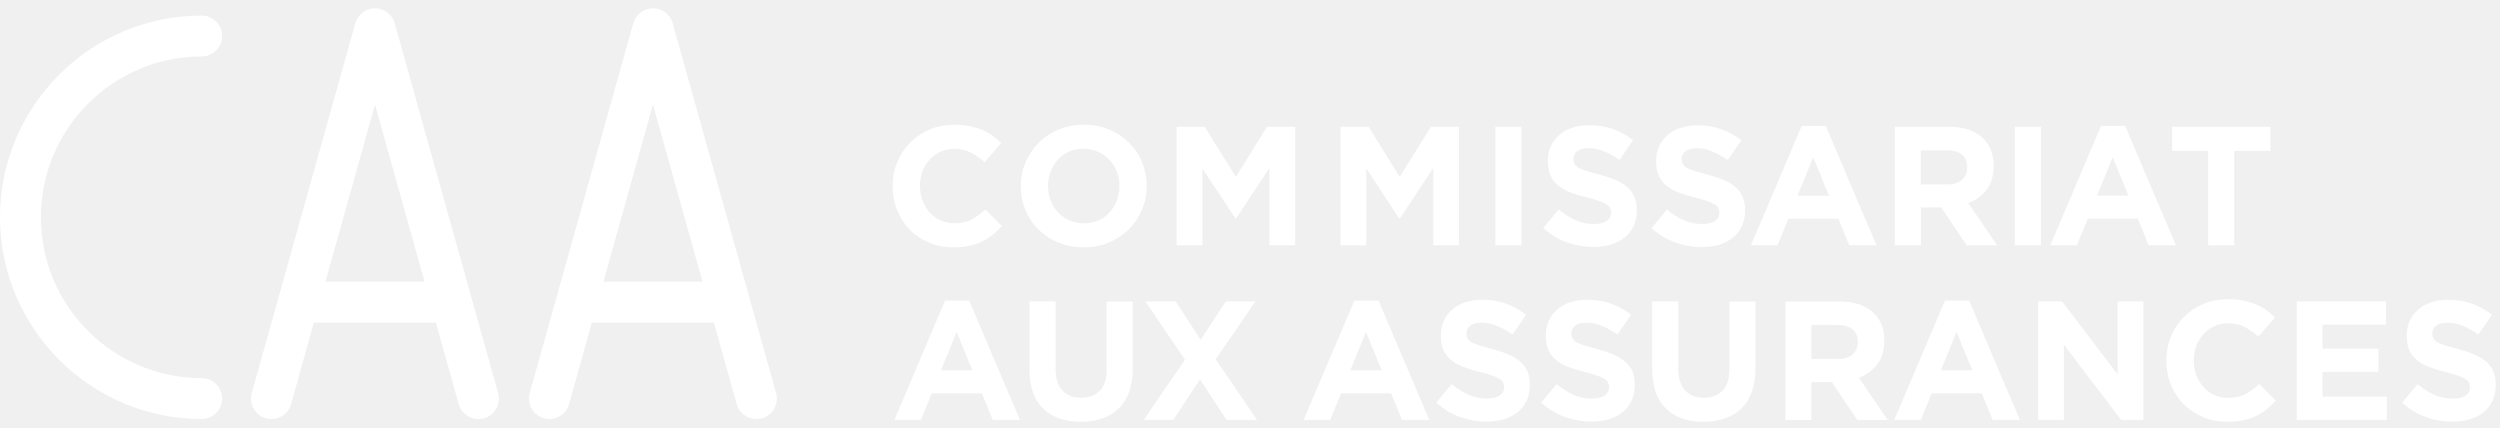
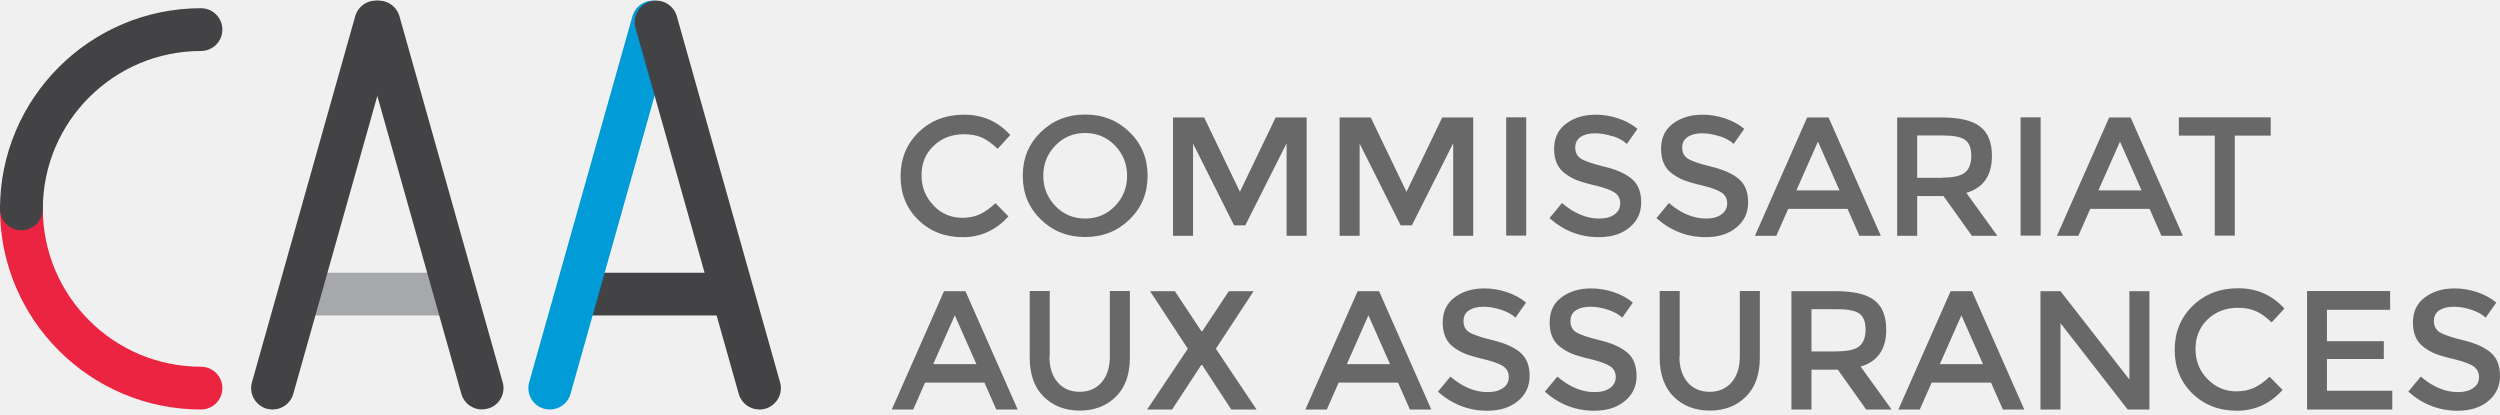
- <svg xmlns="http://www.w3.org/2000/svg" width="269" height="46" viewBox="0 0 269 46" fill="none">
-   <path d="M21.7 6.074C22.92 6.074 23.9 5.084 23.9 3.874C23.9 2.664 22.91 1.674 21.7 1.674C9.74 1.674 0 11.414 0 23.374C0 35.334 9.74 45.084 21.7 45.084C22.92 45.084 23.9 44.094 23.9 42.884C23.9 41.674 22.91 40.684 21.7 40.684C12.16 40.684 4.4 32.924 4.4 23.384C4.4 13.844 12.16 6.074 21.7 6.074Z" fill="white" />
-   <path d="M35.02 30.304L40.35 11.254L45.68 30.304H35.01H35.02ZM42.47 2.504C42.2 1.554 41.34 0.894 40.35 0.894C39.36 0.894 38.5 1.554 38.23 2.504L27.09 42.294C26.76 43.464 27.44 44.674 28.61 45.004C29.78 45.334 31 44.654 31.32 43.484L33.77 34.714H46.9L49.36 43.484C49.63 44.454 50.52 45.094 51.48 45.094C51.68 45.094 51.88 45.064 52.07 45.014C53.24 44.684 53.92 43.474 53.6 42.304L42.47 2.504Z" fill="white" />
-   <path d="M64.93 30.304L70.26 11.254L75.59 30.304H64.92H64.93ZM72.38 2.504C72.11 1.554 71.25 0.894 70.26 0.894C69.27 0.894 68.41 1.554 68.14 2.504L57 42.294C56.67 43.464 57.35 44.674 58.52 45.004C59.69 45.334 60.91 44.654 61.23 43.484L63.68 34.714H76.81L79.27 43.484C79.54 44.454 80.43 45.094 81.39 45.094C81.59 45.094 81.79 45.064 81.98 45.014C83.15 44.684 83.83 43.474 83.51 42.304L72.38 2.504Z" fill="white" />
-   <path d="M97.88 24.714C98.46 25.304 99.16 25.764 99.96 26.104C100.76 26.444 101.63 26.614 102.57 26.614C103.19 26.614 103.75 26.564 104.25 26.464C104.75 26.364 105.21 26.204 105.63 26.004C106.05 25.804 106.43 25.564 106.79 25.284C107.14 25.004 107.48 24.694 107.81 24.334L106.03 22.534C105.53 22.994 105.03 23.364 104.53 23.624C104.03 23.894 103.41 24.024 102.68 24.024C102.13 24.024 101.63 23.914 101.18 23.704C100.73 23.494 100.34 23.204 100.02 22.844C99.7 22.484 99.45 22.054 99.26 21.574C99.08 21.084 98.99 20.574 98.99 20.024V19.984C98.99 19.434 99.08 18.924 99.26 18.444C99.44 17.964 99.7 17.544 100.02 17.184C100.35 16.814 100.74 16.534 101.2 16.324C101.65 16.114 102.15 16.014 102.68 16.014C103.32 16.014 103.9 16.144 104.42 16.394C104.94 16.654 105.44 17.004 105.94 17.454L107.73 15.394C107.44 15.104 107.12 14.834 106.78 14.594C106.44 14.354 106.07 14.144 105.67 13.974C105.27 13.804 104.82 13.674 104.33 13.574C103.84 13.474 103.29 13.424 102.7 13.424C101.72 13.424 100.82 13.594 100.01 13.944C99.2 14.294 98.5 14.764 97.91 15.364C97.32 15.964 96.87 16.664 96.54 17.464C96.21 18.254 96.05 19.114 96.05 20.024V20.064C96.05 20.974 96.21 21.834 96.54 22.634C96.87 23.434 97.32 24.134 97.91 24.724" fill="white" />
-   <path d="M120.45 20.054C120.45 20.604 120.35 21.114 120.17 21.594C119.98 22.074 119.72 22.494 119.39 22.864C119.06 23.234 118.65 23.514 118.18 23.724C117.71 23.934 117.19 24.034 116.63 24.034C116.07 24.034 115.54 23.924 115.07 23.714C114.6 23.504 114.2 23.214 113.85 22.854C113.5 22.484 113.24 22.064 113.05 21.574C112.86 21.084 112.77 20.574 112.77 20.024V19.984C112.77 19.434 112.86 18.924 113.05 18.444C113.24 17.964 113.5 17.544 113.83 17.174C114.16 16.804 114.56 16.524 115.03 16.314C115.5 16.104 116.02 16.004 116.59 16.004C117.16 16.004 117.66 16.114 118.14 16.324C118.61 16.534 119.02 16.824 119.37 17.194C119.72 17.554 119.98 17.984 120.17 18.464C120.36 18.954 120.45 19.464 120.45 20.014V20.054ZM123.38 19.984C123.38 19.074 123.21 18.224 122.88 17.424C122.55 16.624 122.08 15.934 121.48 15.344C120.88 14.754 120.16 14.284 119.34 13.944C118.51 13.594 117.61 13.424 116.63 13.424C115.65 13.424 114.74 13.594 113.91 13.944C113.08 14.294 112.36 14.764 111.76 15.364C111.16 15.964 110.69 16.664 110.35 17.454C110.01 18.254 109.84 19.104 109.84 20.014V20.054C109.84 20.964 110.01 21.814 110.34 22.614C110.67 23.414 111.14 24.104 111.74 24.694C112.34 25.284 113.05 25.754 113.88 26.094C114.71 26.444 115.61 26.614 116.59 26.614C117.57 26.614 118.48 26.444 119.31 26.094C120.14 25.744 120.86 25.274 121.46 24.674C122.06 24.074 122.53 23.374 122.87 22.584C123.21 21.784 123.38 20.934 123.38 20.024V19.984Z" fill="white" />
-   <path d="M132.98 19.034L129.63 13.644H126.61V26.394H129.38V18.124L132.93 23.514H133L136.59 18.074V26.394H139.36V13.644H136.33L132.98 19.034Z" fill="white" />
-   <path d="M156.99 26.394V13.644H153.96L150.61 19.034L147.26 13.644H144.24V26.394H147.01V18.124L150.56 23.514H150.63L154.22 18.074V26.394H156.99Z" fill="white" />
-   <path d="M163.7 13.644H160.9V26.394H163.7V13.644Z" fill="white" />
-   <path d="M175.06 20.104C174.71 19.804 174.29 19.554 173.78 19.344C173.28 19.134 172.7 18.944 172.06 18.774C171.51 18.634 171.06 18.504 170.7 18.394C170.34 18.284 170.06 18.164 169.85 18.044C169.64 17.924 169.5 17.784 169.42 17.634C169.34 17.484 169.3 17.304 169.3 17.094V17.054C169.3 16.744 169.44 16.474 169.71 16.264C169.98 16.054 170.39 15.944 170.94 15.944C171.49 15.944 172.03 16.054 172.58 16.284C173.13 16.504 173.68 16.814 174.26 17.204L175.72 15.094C175.07 14.574 174.34 14.174 173.56 13.894C172.78 13.614 171.92 13.474 170.98 13.474C170.32 13.474 169.72 13.564 169.18 13.744C168.64 13.924 168.17 14.184 167.78 14.524C167.39 14.864 167.08 15.264 166.87 15.734C166.65 16.204 166.55 16.724 166.55 17.314V17.354C166.55 17.984 166.65 18.514 166.85 18.934C167.05 19.354 167.33 19.714 167.7 20.004C168.07 20.284 168.51 20.524 169.03 20.724C169.55 20.914 170.14 21.094 170.78 21.254C171.32 21.384 171.75 21.514 172.08 21.634C172.42 21.754 172.68 21.874 172.87 21.994C173.06 22.114 173.19 22.244 173.25 22.384C173.32 22.524 173.35 22.684 173.35 22.864V22.904C173.35 23.284 173.19 23.574 172.87 23.784C172.55 23.994 172.1 24.104 171.51 24.104C170.78 24.104 170.11 23.964 169.5 23.684C168.89 23.404 168.29 23.024 167.71 22.554L166.05 24.534C166.81 25.224 167.66 25.734 168.6 26.074C169.53 26.404 170.49 26.574 171.46 26.574C172.15 26.574 172.78 26.484 173.35 26.314C173.92 26.134 174.41 25.884 174.82 25.554C175.23 25.224 175.55 24.804 175.78 24.314C176.01 23.824 176.12 23.264 176.12 22.634V22.594C176.12 22.034 176.03 21.554 175.86 21.154C175.68 20.754 175.42 20.404 175.07 20.104" fill="white" />
-   <path d="M184.52 23.784C184.2 23.994 183.75 24.104 183.16 24.104C182.43 24.104 181.76 23.964 181.15 23.684C180.54 23.404 179.94 23.024 179.36 22.554L177.7 24.544C178.46 25.234 179.32 25.744 180.25 26.084C181.18 26.424 182.14 26.584 183.11 26.584C183.8 26.584 184.43 26.494 185 26.324C185.57 26.144 186.06 25.894 186.47 25.564C186.88 25.234 187.2 24.814 187.43 24.324C187.66 23.834 187.77 23.274 187.77 22.644V22.604C187.77 22.044 187.68 21.564 187.5 21.164C187.32 20.764 187.06 20.414 186.72 20.114C186.37 19.814 185.95 19.564 185.44 19.354C184.93 19.144 184.36 18.954 183.71 18.784C183.16 18.634 182.71 18.514 182.35 18.404C181.99 18.294 181.71 18.174 181.5 18.054C181.29 17.934 181.15 17.794 181.07 17.644C180.99 17.494 180.95 17.314 180.95 17.104V17.064C180.95 16.744 181.09 16.484 181.36 16.274C181.63 16.064 182.04 15.954 182.59 15.954C183.14 15.954 183.68 16.064 184.23 16.294C184.78 16.524 185.33 16.824 185.91 17.214L187.37 15.104C186.72 14.584 185.99 14.184 185.21 13.904C184.43 13.624 183.57 13.484 182.63 13.484C181.97 13.484 181.37 13.574 180.83 13.754C180.29 13.934 179.82 14.194 179.43 14.534C179.04 14.874 178.73 15.274 178.52 15.744C178.3 16.214 178.2 16.734 178.2 17.324V17.364C178.2 17.994 178.3 18.524 178.5 18.944C178.7 19.364 178.98 19.724 179.35 20.014C179.72 20.304 180.16 20.544 180.68 20.734C181.2 20.924 181.79 21.104 182.43 21.264C182.96 21.394 183.4 21.524 183.73 21.644C184.07 21.764 184.33 21.884 184.52 22.004C184.71 22.124 184.84 22.254 184.9 22.394C184.97 22.534 185 22.694 185 22.874V22.914C185 23.294 184.84 23.584 184.52 23.794" fill="white" />
-   <path d="M195.11 16.924L196.8 21.064H193.41L195.1 16.924H195.11ZM197.81 23.534L198.98 26.394H201.91L196.45 13.554H193.86L188.4 26.394H191.26L192.43 23.534H197.82H197.81Z" fill="white" />
-   <path d="M206.68 16.174H209.47C210.16 16.174 210.7 16.324 211.09 16.634C211.48 16.934 211.67 17.394 211.67 18.004V18.044C211.67 18.594 211.48 19.024 211.11 19.354C210.74 19.684 210.21 19.844 209.52 19.844H206.68V16.174ZM206.68 22.314H208.88L211.61 26.394H214.89L211.78 21.844C212.59 21.544 213.25 21.064 213.76 20.414C214.26 19.764 214.52 18.924 214.52 17.894V17.854C214.52 16.644 214.16 15.664 213.43 14.934C212.57 14.074 211.33 13.644 209.72 13.644H203.89V26.394H206.69V22.314H206.68Z" fill="white" />
-   <path d="M219.6 13.644H216.8V26.394H219.6V13.644Z" fill="white" />
-   <path d="M225.64 21.054L227.33 16.924L229.02 21.054H225.63H225.64ZM226.07 13.554L220.61 26.394H223.47L224.64 23.534H230.03L231.2 26.394H234.13L228.67 13.554H226.07Z" fill="white" />
-   <path d="M237.6 26.394H240.41V16.234H244.29V13.644H233.72V16.234H237.6V26.394Z" fill="white" />
-   <path d="M101.25 39.844L102.94 35.714L104.63 39.844H101.24H101.25ZM101.69 32.344L96.23 45.184H99.09L100.26 42.324H105.65L106.82 45.184H109.75L104.28 32.344H101.69Z" fill="white" />
-   <path d="M119.08 39.734C119.08 40.754 118.84 41.514 118.35 42.034C117.86 42.544 117.19 42.794 116.33 42.794C115.47 42.794 114.79 42.534 114.31 42.004C113.82 41.474 113.58 40.694 113.58 39.644V32.434H110.77V39.724C110.77 41.604 111.26 43.024 112.25 43.964C113.23 44.914 114.58 45.384 116.29 45.384C117.14 45.384 117.91 45.264 118.6 45.024C119.29 44.784 119.88 44.434 120.37 43.954C120.86 43.474 121.23 42.874 121.49 42.164C121.75 41.444 121.88 40.604 121.88 39.634V32.444H119.07V39.744L119.08 39.734Z" fill="white" />
-   <path d="M135.08 32.434H131.89L129.19 36.574L126.52 32.434H123.24L127.5 38.704L123.06 45.184H126.24L129.12 40.814L131.98 45.184H135.26L130.81 38.664L135.08 32.434Z" fill="white" />
-   <path d="M145.29 39.844L146.98 35.714L148.67 39.844H145.28H145.29ZM145.73 32.344L140.27 45.184H143.13L144.3 42.324H149.69L150.86 45.184H153.79L148.33 32.344H145.73Z" fill="white" />
-   <path d="M163.55 38.894C163.2 38.594 162.78 38.344 162.27 38.124C161.77 37.914 161.19 37.724 160.55 37.554C160 37.404 159.55 37.284 159.19 37.174C158.83 37.064 158.55 36.944 158.34 36.824C158.13 36.704 157.99 36.564 157.91 36.414C157.83 36.264 157.79 36.084 157.79 35.874V35.834C157.79 35.524 157.93 35.254 158.2 35.044C158.47 34.834 158.88 34.724 159.43 34.724C159.98 34.724 160.52 34.834 161.07 35.064C161.62 35.284 162.17 35.594 162.75 35.984L164.21 33.874C163.56 33.354 162.83 32.954 162.05 32.674C161.27 32.394 160.41 32.254 159.47 32.254C158.81 32.254 158.21 32.344 157.67 32.524C157.13 32.704 156.66 32.964 156.27 33.304C155.88 33.644 155.57 34.044 155.36 34.514C155.14 34.984 155.04 35.504 155.04 36.094V36.134C155.04 36.764 155.14 37.294 155.34 37.714C155.54 38.144 155.82 38.494 156.19 38.784C156.56 39.064 157 39.314 157.52 39.504C158.04 39.704 158.63 39.874 159.27 40.034C159.81 40.164 160.24 40.294 160.57 40.414C160.91 40.534 161.17 40.654 161.36 40.774C161.55 40.894 161.68 41.024 161.74 41.164C161.81 41.304 161.84 41.464 161.84 41.644V41.684C161.84 42.064 161.68 42.354 161.36 42.564C161.04 42.774 160.59 42.884 160 42.884C159.27 42.884 158.6 42.744 157.99 42.464C157.38 42.184 156.78 41.804 156.2 41.334L154.54 43.324C155.3 44.014 156.15 44.524 157.09 44.864C158.02 45.194 158.98 45.364 159.95 45.364C160.64 45.364 161.27 45.274 161.84 45.104C162.41 44.924 162.9 44.674 163.31 44.344C163.72 44.014 164.04 43.594 164.27 43.104C164.5 42.614 164.61 42.054 164.61 41.424V41.384C164.61 40.824 164.52 40.344 164.35 39.944C164.17 39.544 163.91 39.194 163.56 38.894" fill="white" />
-   <path d="M174.84 38.894C174.49 38.594 174.07 38.344 173.56 38.124C173.06 37.914 172.48 37.724 171.84 37.554C171.29 37.404 170.84 37.284 170.48 37.174C170.12 37.064 169.84 36.944 169.63 36.824C169.42 36.704 169.28 36.564 169.2 36.414C169.12 36.264 169.08 36.084 169.08 35.874V35.834C169.08 35.524 169.22 35.254 169.49 35.044C169.76 34.834 170.17 34.724 170.72 34.724C171.27 34.724 171.81 34.834 172.36 35.064C172.91 35.284 173.46 35.594 174.04 35.984L175.5 33.874C174.85 33.354 174.12 32.954 173.34 32.674C172.56 32.394 171.7 32.254 170.76 32.254C170.1 32.254 169.5 32.344 168.96 32.524C168.42 32.704 167.95 32.964 167.56 33.304C167.17 33.644 166.86 34.044 166.65 34.514C166.43 34.984 166.33 35.504 166.33 36.094V36.134C166.33 36.764 166.43 37.294 166.63 37.714C166.83 38.144 167.11 38.494 167.48 38.784C167.85 39.064 168.29 39.314 168.81 39.504C169.33 39.704 169.92 39.874 170.56 40.034C171.1 40.164 171.53 40.294 171.86 40.414C172.2 40.534 172.46 40.654 172.65 40.774C172.84 40.894 172.97 41.024 173.03 41.164C173.1 41.304 173.13 41.464 173.13 41.644V41.684C173.13 42.064 172.97 42.354 172.65 42.564C172.33 42.774 171.88 42.884 171.29 42.884C170.56 42.884 169.89 42.744 169.28 42.464C168.67 42.184 168.07 41.804 167.49 41.334L165.83 43.324C166.59 44.014 167.44 44.524 168.38 44.864C169.31 45.194 170.27 45.364 171.24 45.364C171.93 45.364 172.56 45.274 173.13 45.104C173.7 44.924 174.19 44.674 174.6 44.344C175.01 44.014 175.33 43.594 175.56 43.104C175.79 42.614 175.9 42.054 175.9 41.424V41.384C175.9 40.824 175.81 40.344 175.64 39.944C175.46 39.544 175.2 39.194 174.85 38.894" fill="white" />
-   <path d="M186.08 39.734C186.08 40.754 185.84 41.514 185.35 42.034C184.86 42.544 184.19 42.794 183.33 42.794C182.47 42.794 181.79 42.534 181.31 42.004C180.82 41.474 180.58 40.694 180.58 39.644V32.434H177.78V39.724C177.78 41.604 178.27 43.024 179.26 43.964C180.24 44.914 181.59 45.384 183.3 45.384C184.15 45.384 184.92 45.264 185.61 45.024C186.3 44.784 186.89 44.434 187.38 43.954C187.87 43.474 188.24 42.874 188.5 42.164C188.76 41.444 188.89 40.604 188.89 39.634V32.444H186.09V39.744L186.08 39.734Z" fill="white" />
-   <path d="M199.9 36.824C199.9 37.374 199.72 37.804 199.34 38.134C198.97 38.464 198.44 38.624 197.75 38.624H194.91V34.964H197.7C198.39 34.964 198.93 35.114 199.32 35.424C199.71 35.724 199.9 36.184 199.9 36.794V36.834V36.824ZM201.99 39.204C202.49 38.554 202.75 37.714 202.75 36.684V36.644C202.75 35.434 202.39 34.454 201.66 33.734C200.8 32.874 199.56 32.444 197.94 32.444H192.11V45.194H194.91V41.114H197.11L199.84 45.194H203.12L200.01 40.644C200.82 40.344 201.48 39.864 201.99 39.214" fill="white" />
-   <path d="M208.84 39.844L210.53 35.714L212.22 39.844H208.83H208.84ZM209.28 32.344L203.82 45.184H206.68L207.85 42.324H213.24L214.41 45.184H217.34L211.88 32.344H209.28Z" fill="white" />
-   <path d="M227.86 40.284L221.88 32.434H219.3V45.184H222.07V37.084L228.24 45.184H230.63V32.434H227.86V40.284Z" fill="white" />
-   <path d="M241.6 42.414C241.1 42.684 240.48 42.814 239.75 42.814C239.2 42.814 238.7 42.704 238.25 42.494C237.79 42.284 237.41 41.994 237.08 41.634C236.76 41.274 236.51 40.844 236.32 40.354C236.14 39.864 236.05 39.354 236.05 38.804V38.764C236.05 38.214 236.14 37.704 236.32 37.224C236.5 36.744 236.76 36.324 237.08 35.954C237.41 35.594 237.8 35.304 238.26 35.094C238.71 34.884 239.21 34.784 239.74 34.784C240.38 34.784 240.96 34.914 241.48 35.164C242 35.414 242.5 35.774 243 36.224L244.79 34.164C244.5 33.874 244.18 33.604 243.84 33.364C243.5 33.124 243.13 32.914 242.73 32.744C242.33 32.574 241.88 32.444 241.39 32.344C240.9 32.244 240.35 32.194 239.76 32.194C238.78 32.194 237.88 32.364 237.06 32.714C236.25 33.064 235.55 33.534 234.96 34.134C234.38 34.734 233.92 35.434 233.59 36.224C233.26 37.024 233.1 37.874 233.1 38.784V38.824C233.1 39.734 233.26 40.594 233.59 41.394C233.92 42.194 234.37 42.894 234.96 43.484C235.54 44.074 236.24 44.534 237.04 44.874C237.84 45.214 238.71 45.384 239.64 45.384C240.26 45.384 240.82 45.334 241.32 45.234C241.82 45.134 242.28 44.974 242.7 44.784C243.12 44.584 243.5 44.344 243.86 44.064C244.21 43.784 244.55 43.474 244.88 43.114L243.1 41.314C242.6 41.774 242.1 42.144 241.6 42.404" fill="white" />
-   <path d="M249.9 40.014H255.91V37.514H249.9V34.934H256.73V32.434H247.13V45.184H256.82V42.684H249.9V40.014Z" fill="white" />
-   <path d="M268.28 39.944C268.1 39.544 267.84 39.194 267.49 38.894C267.14 38.594 266.72 38.344 266.21 38.124C265.7 37.914 265.13 37.724 264.48 37.554C263.93 37.404 263.48 37.284 263.12 37.174C262.76 37.064 262.48 36.954 262.27 36.824C262.06 36.704 261.92 36.564 261.84 36.414C261.76 36.264 261.72 36.084 261.72 35.874V35.834C261.72 35.514 261.86 35.254 262.13 35.044C262.4 34.834 262.81 34.724 263.36 34.724C263.91 34.724 264.45 34.834 265 35.064C265.55 35.294 266.11 35.594 266.68 35.984L268.14 33.874C267.48 33.354 266.76 32.954 265.98 32.674C265.2 32.394 264.34 32.254 263.4 32.254C262.74 32.254 262.14 32.344 261.6 32.524C261.06 32.704 260.59 32.964 260.2 33.304C259.81 33.644 259.5 34.044 259.29 34.514C259.07 34.984 258.96 35.504 258.96 36.094V36.134C258.96 36.764 259.06 37.294 259.26 37.724C259.46 38.154 259.74 38.504 260.11 38.794C260.48 39.084 260.92 39.324 261.44 39.514C261.96 39.704 262.55 39.884 263.19 40.044C263.73 40.174 264.16 40.304 264.5 40.424C264.84 40.544 265.1 40.664 265.29 40.784C265.48 40.904 265.61 41.034 265.67 41.174C265.74 41.314 265.77 41.474 265.77 41.654V41.694C265.77 42.074 265.61 42.364 265.29 42.574C264.97 42.784 264.52 42.894 263.93 42.894C263.2 42.894 262.53 42.754 261.92 42.474C261.31 42.194 260.71 41.814 260.13 41.344L258.47 43.334C259.23 44.024 260.08 44.534 261.02 44.874C261.96 45.214 262.91 45.374 263.88 45.374C264.57 45.374 265.2 45.284 265.77 45.114C266.34 44.934 266.83 44.684 267.24 44.354C267.65 44.024 267.97 43.604 268.2 43.114C268.43 42.624 268.54 42.064 268.54 41.434V41.394C268.54 40.834 268.45 40.354 268.27 39.954" fill="white" />
+ <svg xmlns="http://www.w3.org/2000/svg" width="591" height="98" viewBox="0 0 591 98" fill="none">
+   <path d="M232.713 90.44L235.518 96.806H240.582L228.232 68.834H223.169L210.819 96.806H215.883L218.688 90.44H232.713ZM220.619 86.075L225.719 74.545L230.819 86.075H220.619ZM248.16 84.293V68.798H243.424V84.475C243.424 88.513 244.517 91.604 246.739 93.787C248.961 95.969 251.803 97.06 255.263 97.06C258.724 97.06 261.566 95.969 263.788 93.787C266.01 91.604 267.103 88.513 267.103 84.475V68.798H262.367V84.293C262.367 86.839 261.711 88.876 260.436 90.368C259.161 91.859 257.413 92.623 255.227 92.623C253.041 92.623 251.292 91.859 250.017 90.368C248.742 88.876 248.087 86.839 248.087 84.293H248.16ZM297.048 96.806L287.431 82.438L296.356 68.834H290.491L284.225 78.291H284.006L277.741 68.834H271.875L280.801 82.438L271.183 96.806H277.085L283.97 86.294H284.189L291.074 96.806H297.048ZM330.491 90.44L333.296 96.806H338.36L326.01 68.834H320.946L308.596 96.806H313.66L316.465 90.44H330.491ZM318.396 86.075L323.496 74.545L328.596 86.075H318.396ZM354.899 73.235C356.319 73.708 357.449 74.327 358.25 75.091L360.764 71.526C359.489 70.471 357.959 69.634 356.21 69.052C354.462 68.47 352.677 68.18 350.891 68.18C348.123 68.18 345.791 68.871 343.897 70.289C342.003 71.671 341.055 73.672 341.055 76.254C341.055 78.837 341.893 80.765 343.533 82.001C344.371 82.656 345.318 83.202 346.374 83.638C347.431 84.038 348.997 84.511 351.074 84.984C353.114 85.493 354.571 86.039 355.409 86.621C356.247 87.203 356.684 88.076 356.684 89.131C356.684 90.186 356.247 91.095 355.336 91.713C354.425 92.368 353.223 92.695 351.693 92.695C348.633 92.695 345.718 91.459 342.877 89.022L339.926 92.586C343.314 95.605 347.212 97.097 351.584 97.097C354.571 97.097 357.012 96.333 358.833 94.805C360.691 93.278 361.602 91.313 361.602 88.876C361.602 86.439 360.873 84.584 359.416 83.347C357.959 82.111 355.809 81.129 352.931 80.438C350.054 79.746 348.196 79.092 347.285 78.51C346.374 77.928 345.973 77.055 345.973 75.891C345.973 74.727 346.411 73.927 347.285 73.344C348.159 72.799 349.289 72.508 350.673 72.508C352.057 72.508 353.442 72.763 354.862 73.235H354.899ZM380.145 73.235C381.565 73.708 382.695 74.327 383.496 75.091L386.01 71.526C384.735 70.471 383.205 69.634 381.456 69.052C379.707 68.47 377.922 68.18 376.137 68.18C373.369 68.18 371.037 68.871 369.143 70.289C367.248 71.671 366.338 73.672 366.338 76.254C366.338 78.837 367.176 80.765 368.815 82.001C369.653 82.656 370.6 83.202 371.656 83.638C372.713 84.038 374.279 84.511 376.356 84.984C378.396 85.493 379.853 86.039 380.691 86.621C381.529 87.203 381.966 88.076 381.966 89.131C381.966 90.186 381.529 91.095 380.618 91.713C379.707 92.368 378.505 92.695 376.975 92.695C373.915 92.695 371.001 91.459 368.159 89.022L365.208 92.586C368.596 95.605 372.494 97.097 376.866 97.097C379.853 97.097 382.294 96.333 384.115 94.805C385.973 93.278 386.884 91.313 386.884 88.876C386.884 86.439 386.155 84.584 384.698 83.347C383.241 82.111 381.092 81.129 378.214 80.438C375.336 79.746 373.478 79.092 372.567 78.51C371.656 77.928 371.256 77.055 371.256 75.891C371.256 74.727 371.693 73.927 372.567 73.344C373.441 72.799 374.571 72.508 375.955 72.508C377.339 72.508 378.724 72.763 380.145 73.235ZM397.084 84.293V68.798H392.349V84.475C392.349 88.513 393.478 91.604 395.664 93.787C397.886 95.969 400.727 97.06 404.188 97.06C407.649 97.06 410.527 95.969 412.713 93.787C414.935 91.604 416.028 88.513 416.028 84.475V68.798H411.292V84.293C411.292 86.839 410.636 88.876 409.361 90.368C408.086 91.859 406.338 92.623 404.152 92.623C401.966 92.623 400.217 91.859 398.942 90.368C397.667 88.876 397.012 86.839 397.012 84.293H397.084ZM443.095 70.98C441.237 69.525 438.177 68.834 433.915 68.834H423.496V96.806H428.232V87.385H434.461L441.164 96.806H447.175L439.853 86.657C443.897 85.457 445.9 82.547 445.9 77.928C445.9 74.763 444.99 72.435 443.132 71.017L443.095 70.98ZM434.133 83.093H428.232V73.09H434.243C436.793 73.09 438.541 73.417 439.525 74.108C440.509 74.799 441.019 76.036 441.019 77.855C441.019 79.674 440.545 81.019 439.562 81.82C438.614 82.656 436.793 83.056 434.097 83.056L434.133 83.093ZM470.673 90.44L473.478 96.806H478.541L466.192 68.834H461.128L448.778 96.806H453.842L456.647 90.44H470.673ZM458.578 86.075L463.678 74.545L468.778 86.075H458.578ZM503.386 89.713L487.102 68.834H482.366V96.806H487.102V76.4L502.986 96.806H508.122V68.834H503.386V89.713ZM521.893 89.64C519.998 87.749 519.015 85.348 519.015 82.511C519.015 79.674 519.962 77.346 521.893 75.491C523.823 73.672 526.191 72.763 529.033 72.763C530.636 72.763 532.02 73.017 533.222 73.526C534.425 74.036 535.663 74.909 537.011 76.218L540.035 72.944C537.12 69.743 533.514 68.143 529.142 68.143C524.771 68.143 521.201 69.525 518.359 72.29C515.518 75.054 514.097 78.546 514.097 82.693C514.097 86.839 515.481 90.295 518.286 93.023C521.091 95.751 524.589 97.097 528.814 97.097C533.04 97.097 536.647 95.46 539.598 92.186L536.538 89.058C535.263 90.258 534.024 91.131 532.858 91.677C531.692 92.223 530.272 92.514 528.669 92.514C526.046 92.514 523.787 91.568 521.893 89.64ZM545.39 68.834V96.806H565.536V92.368H550.089V84.875H563.532V80.656H550.089V73.235H565.026V68.798H545.354L545.39 68.834ZM584.26 73.235C585.681 73.708 586.811 74.327 587.612 75.091L590.126 71.526C588.851 70.471 587.321 69.634 585.572 69.052C583.823 68.47 582.038 68.18 580.253 68.18C577.485 68.18 575.153 68.871 573.259 70.289C571.364 71.671 570.417 73.672 570.417 76.254C570.417 78.837 571.255 80.765 572.894 82.001C573.732 82.656 574.679 83.202 575.736 83.638C576.792 84.038 578.359 84.511 580.435 84.984C582.475 85.493 583.933 86.039 584.771 86.621C585.608 87.239 586.046 88.076 586.046 89.131C586.046 90.186 585.608 91.095 584.698 91.713C583.823 92.368 582.585 92.695 581.091 92.695C578.031 92.695 575.117 91.459 572.275 89.022L569.324 92.586C572.712 95.605 576.61 97.097 580.982 97.097C583.969 97.097 586.41 96.333 588.231 94.805C590.053 93.278 591 91.313 591 88.876C591 86.439 590.271 84.584 588.814 83.347C587.357 82.111 585.208 81.129 582.33 80.438C579.452 79.746 577.594 79.092 576.683 78.51C575.809 77.891 575.372 77.055 575.372 75.891C575.372 74.727 575.809 73.927 576.683 73.344C577.557 72.799 578.687 72.508 580.071 72.508C581.455 72.508 582.84 72.763 584.26 73.235Z" fill="#696869" />
+   <path d="M220.728 48.574C218.834 46.682 217.85 44.282 217.85 41.445C217.85 38.608 218.797 36.279 220.728 34.461C222.659 32.642 225.027 31.733 227.868 31.733C229.471 31.733 230.855 31.987 232.058 32.497C233.26 33.006 234.498 33.915 235.846 35.188L238.833 31.915C235.919 28.714 232.313 27.113 227.941 27.113C223.569 27.113 219.999 28.495 217.158 31.26C214.316 34.024 212.896 37.516 212.896 41.663C212.896 45.809 214.28 49.265 217.085 51.993C219.89 54.721 223.387 56.067 227.613 56.067C231.839 56.067 235.446 54.43 238.396 51.157L235.336 48.028C234.061 49.229 232.823 50.102 231.657 50.647C230.491 51.193 229.07 51.484 227.467 51.484C224.844 51.484 222.586 50.538 220.691 48.61L220.728 48.574ZM266.447 41.554C266.447 44.355 265.5 46.755 263.569 48.719C261.675 50.684 259.307 51.666 256.538 51.666C253.77 51.666 251.402 50.684 249.507 48.719C247.613 46.755 246.629 44.355 246.629 41.554C246.629 38.753 247.577 36.352 249.507 34.388C251.402 32.424 253.77 31.442 256.538 31.442C259.307 31.442 261.675 32.424 263.569 34.388C265.464 36.352 266.447 38.753 266.447 41.554ZM271.292 41.554C271.292 37.444 269.872 33.988 267.03 31.224C264.189 28.459 260.691 27.077 256.538 27.077C252.385 27.077 248.888 28.459 246.047 31.224C243.205 33.988 241.784 37.407 241.784 41.554C241.784 45.7 243.205 49.12 246.047 51.884C248.888 54.648 252.385 56.031 256.538 56.031C260.691 56.031 264.189 54.648 267.03 51.884C269.872 49.12 271.292 45.664 271.292 41.554ZM282.003 33.879L291.73 53.266H294.389L304.152 33.879V55.74H308.888V27.768H301.566L293.114 45.337L284.662 27.768H277.303V55.74H282.039V33.879H282.003ZM321.383 33.879L331.11 53.266H333.769L343.533 33.879V55.74H348.268V27.768H340.946L332.494 45.337L324.043 27.768H316.684V55.74H321.42V33.879H321.383ZM356.064 55.703H360.8V27.732H356.064V55.703ZM381.237 32.169C382.658 32.642 383.788 33.261 384.589 34.024L387.103 30.46C385.828 29.405 384.298 28.568 382.549 27.986C380.8 27.404 379.015 27.113 377.23 27.113C374.462 27.113 372.13 27.804 370.236 29.223C368.341 30.642 367.394 32.606 367.394 35.188C367.394 37.771 368.232 39.699 369.871 40.935C370.709 41.59 371.656 42.136 372.713 42.572C373.769 42.972 375.336 43.445 377.412 43.918C379.452 44.427 380.91 44.973 381.747 45.555C382.585 46.137 383.023 47.01 383.023 48.065C383.023 49.12 382.585 50.029 381.675 50.684C380.8 51.338 379.562 51.666 378.068 51.666C375.008 51.666 372.094 50.429 369.252 47.992L366.301 51.557C369.689 54.576 373.587 56.067 377.959 56.067C380.946 56.067 383.387 55.303 385.208 53.775C387.066 52.248 387.977 50.283 387.977 47.846C387.977 45.409 387.248 43.554 385.791 42.318C384.334 41.081 382.185 40.099 379.307 39.408C376.429 38.717 374.571 38.062 373.697 37.48C372.822 36.898 372.385 36.025 372.385 34.897C372.385 33.77 372.822 32.933 373.697 32.351C374.571 31.769 375.7 31.515 377.084 31.515C378.469 31.515 379.853 31.769 381.274 32.242L381.237 32.169ZM406.483 32.169C407.904 32.642 409.033 33.261 409.835 34.024L412.348 30.46C411.073 29.405 409.543 28.568 407.795 27.986C406.046 27.404 404.261 27.113 402.476 27.113C399.707 27.113 397.376 27.804 395.481 29.223C393.587 30.642 392.676 32.606 392.676 35.188C392.676 37.771 393.514 39.699 395.154 40.935C395.992 41.59 396.939 42.136 397.995 42.572C399.052 42.972 400.618 43.445 402.695 43.918C404.735 44.427 406.192 44.973 407.03 45.555C407.868 46.137 408.305 47.01 408.305 48.065C408.305 49.12 407.868 50.029 406.957 50.684C406.046 51.338 404.844 51.666 403.35 51.666C400.29 51.666 397.376 50.429 394.534 47.992L391.583 51.557C394.971 54.576 398.869 56.067 403.241 56.067C406.228 56.067 408.669 55.303 410.491 53.775C412.348 52.248 413.259 50.283 413.259 47.846C413.259 45.409 412.531 43.554 411.073 42.318C409.616 41.081 407.467 40.099 404.589 39.408C401.711 38.717 399.853 38.062 398.979 37.48C398.104 36.898 397.667 36.025 397.667 34.897C397.667 33.77 398.104 32.933 398.979 32.351C399.853 31.805 400.982 31.515 402.367 31.515C403.751 31.515 405.135 31.769 406.556 32.242L406.483 32.169ZM436.756 49.374L439.562 55.74H444.625L432.276 27.768H427.212L414.862 55.74H419.926L422.731 49.374H436.756ZM424.662 45.009L429.762 33.479L434.862 45.009H424.662ZM468.086 29.914C466.228 28.459 463.168 27.768 458.906 27.768H448.487V55.74H453.223V46.355H459.452L466.155 55.74H472.166L464.844 45.591C468.887 44.391 470.891 41.481 470.891 36.861C470.891 33.697 469.98 31.369 468.122 29.951L468.086 29.914ZM459.124 42.027H453.223V32.024H459.234C461.784 32.024 463.532 32.351 464.516 33.042C465.499 33.733 466.009 34.97 466.009 36.789C466.009 38.607 465.536 39.953 464.552 40.754C463.605 41.59 461.784 41.99 459.088 41.99L459.124 42.027ZM477.667 55.703H482.403V27.732H477.667V55.703ZM508.159 49.374L510.964 55.74H516.028L503.678 27.768H498.614L486.264 55.74H491.328L494.133 49.374H508.159ZM496.064 45.009L501.164 33.479L506.264 45.009H496.064ZM536.793 32.06V27.732H515.08V32.06H523.569V55.703H528.304V32.06H536.793Z" fill="#696869" />
+   <path d="M172.823 74.581H136.466C133.661 74.581 131.402 72.326 131.402 69.525C131.402 66.725 133.661 64.469 136.466 64.469H172.823C175.628 64.469 177.887 66.725 177.887 69.525C177.887 72.326 175.628 74.581 172.823 74.581Z" fill="#434244" />
+   <path d="M129.981 96.806C129.544 96.806 129.071 96.733 128.597 96.624C125.901 95.86 124.335 93.059 125.1 90.368L149.508 3.834C150.273 1.142 153.078 -0.422 155.774 0.342C158.469 1.106 160.036 3.907 159.271 6.598L134.863 93.132C134.244 95.351 132.204 96.806 129.981 96.806Z" fill="#019BD7" />
+   <path d="M179.526 96.806C177.304 96.806 175.264 95.351 174.644 93.132L150.236 6.598C149.471 3.907 151.038 1.106 153.734 0.342C156.429 -0.422 159.234 1.142 160 3.834L184.407 90.368C185.172 93.059 183.606 95.86 180.91 96.624C180.437 96.769 179.999 96.806 179.526 96.806Z" fill="#434244" />
+   <path d="M107.249 74.581H70.892C68.087 74.581 65.829 72.326 65.829 69.525C65.829 66.725 68.087 64.469 70.892 64.469H107.249C110.054 64.469 112.313 66.725 112.313 69.525C112.313 72.326 110.054 74.581 107.249 74.581Z" fill="#A6A8AA" />
+   <path d="M64.444 96.806C64.007 96.806 63.533 96.733 63.06 96.624C60.364 95.86 58.798 93.059 59.563 90.368L83.971 3.834C84.736 1.142 87.504 -0.422 90.237 0.342C92.932 1.106 94.499 3.907 93.734 6.598L69.326 93.132C68.707 95.351 66.666 96.806 64.444 96.806Z" fill="#434244" />
+   <path d="M113.952 96.806C111.73 96.806 109.69 95.351 109.071 93.132L84.663 6.598C83.898 3.907 85.464 1.106 88.16 0.342C90.856 -0.422 93.661 1.142 94.426 3.834L118.834 90.368C119.599 93.059 118.032 95.86 115.337 96.588C114.863 96.733 114.426 96.769 113.952 96.769V96.806Z" fill="#434244" />
+   <path d="M47.504 96.806C21.311 96.806 0 75.527 0 49.374C0 46.573 2.259 44.318 5.064 44.318C7.869 44.318 10.127 46.573 10.127 49.374C10.127 69.962 26.885 86.694 47.504 86.694C50.309 86.694 52.568 88.949 52.568 91.75C52.568 94.55 50.309 96.806 47.504 96.806Z" fill="#EB2441" />
+   <path d="M5.064 54.43C2.259 54.43 0 52.175 0 49.374C0 23.221 21.311 1.943 47.504 1.943C50.309 1.943 52.568 4.198 52.568 6.999C52.568 9.799 50.309 12.055 47.504 12.055C26.885 12.055 10.127 28.787 10.127 49.374C10.127 52.175 7.869 54.43 5.064 54.43Z" fill="#434244" />
</svg>
